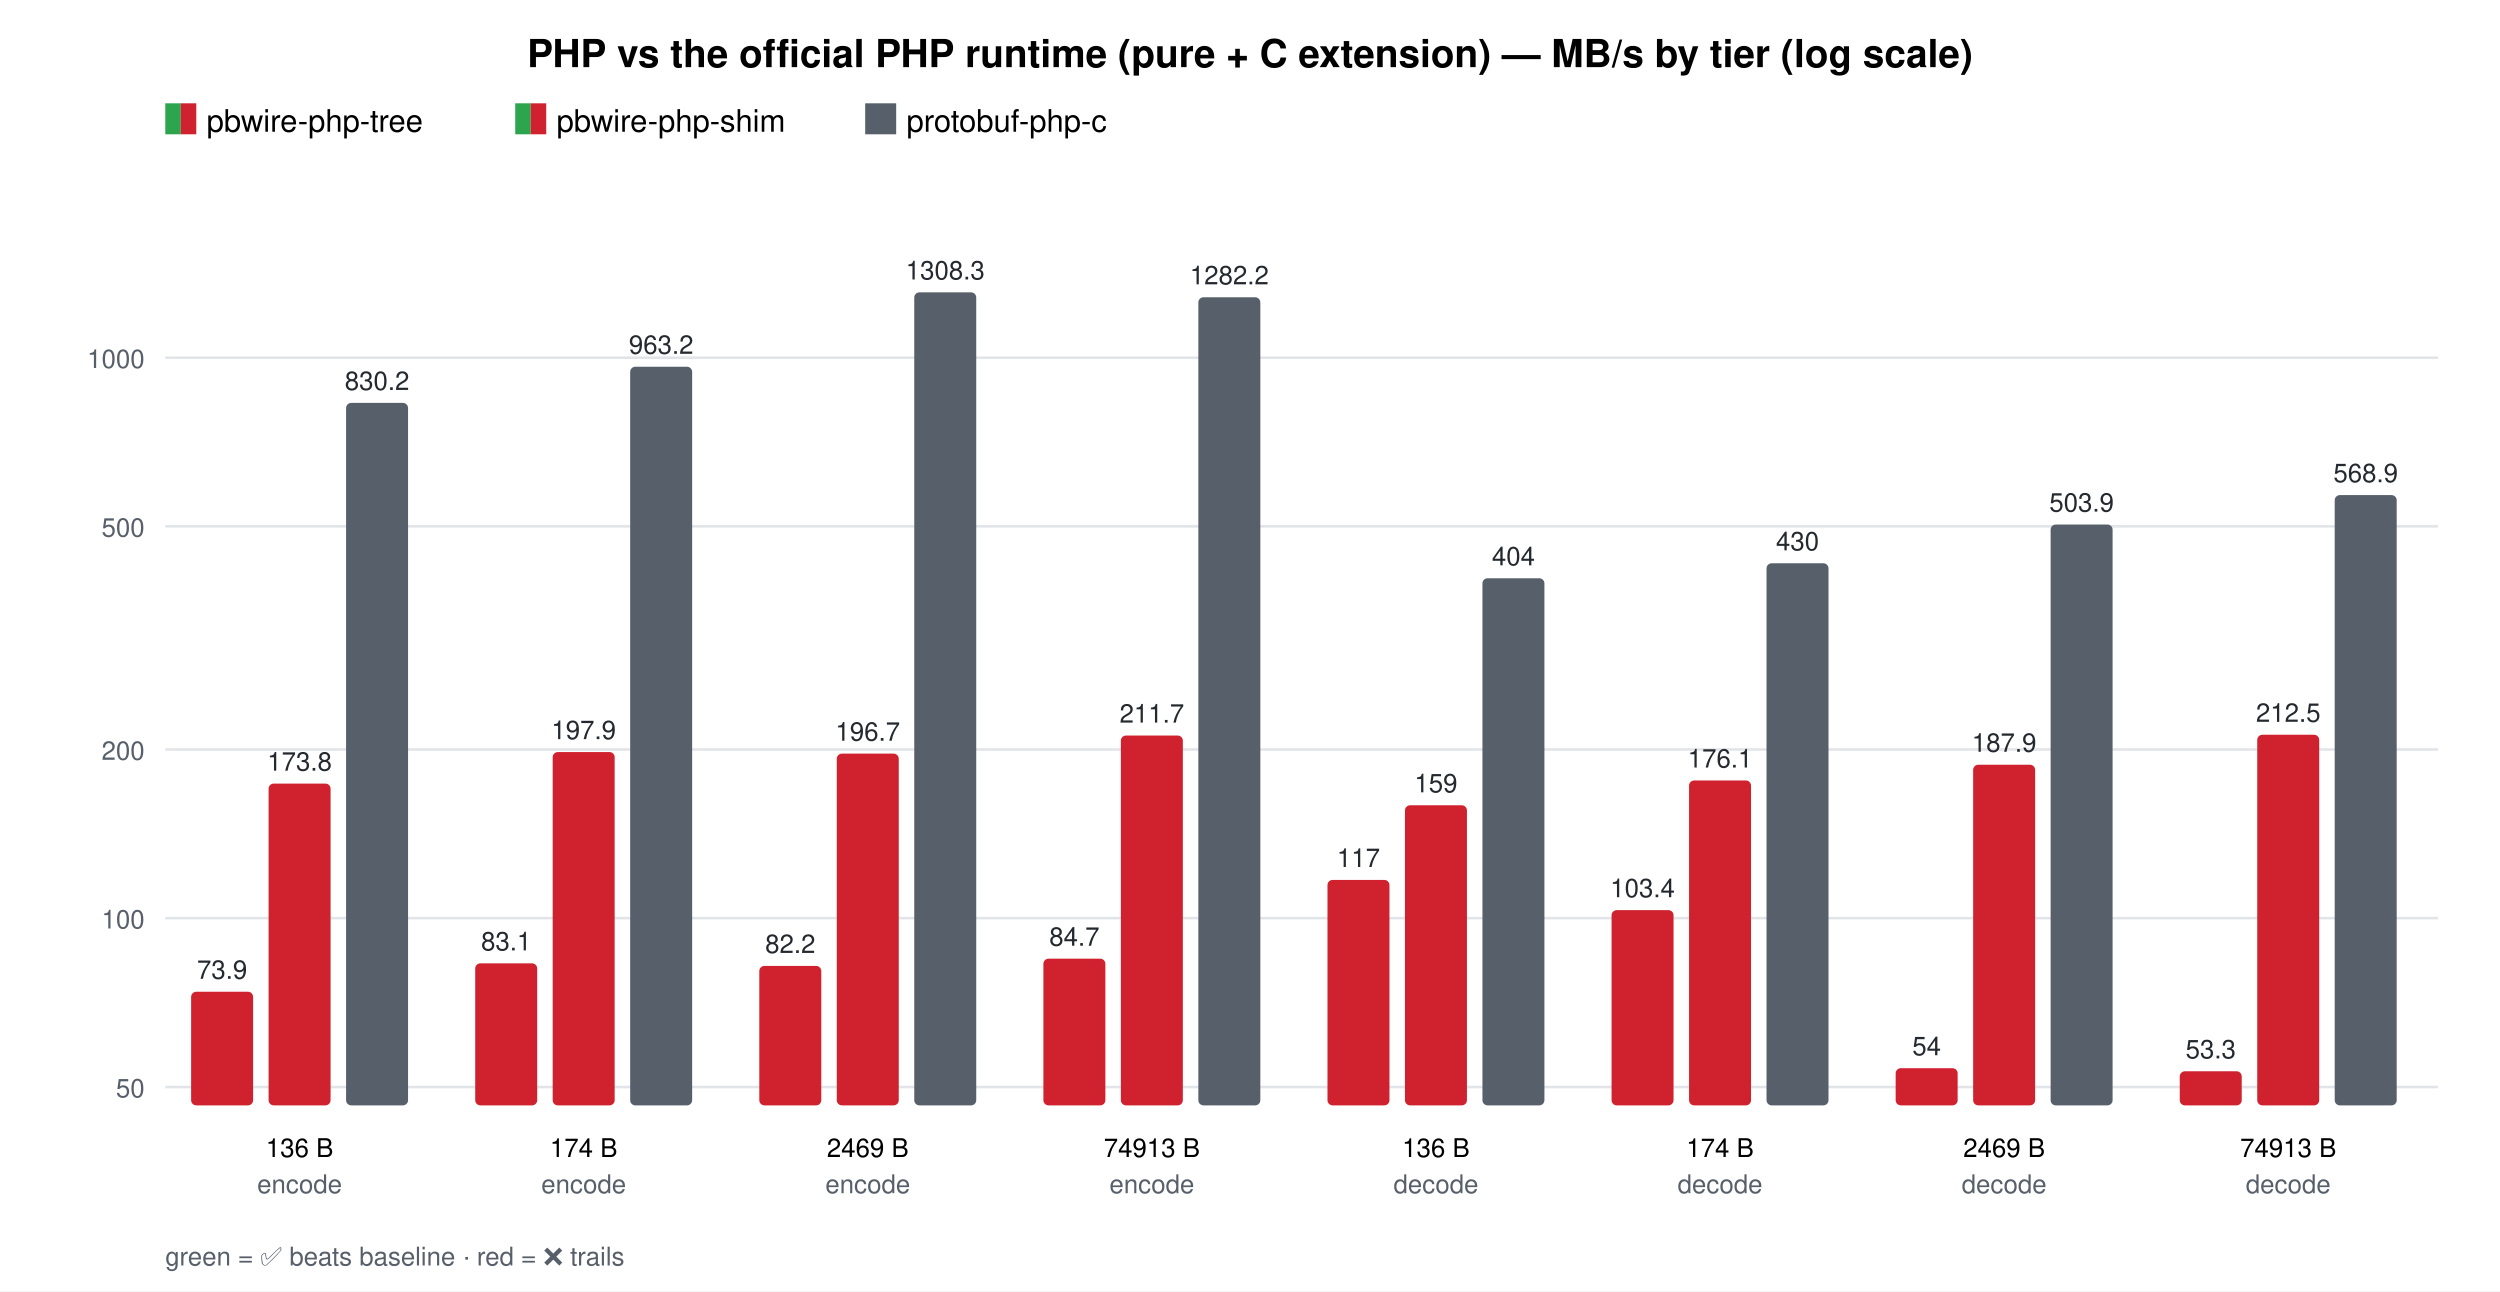
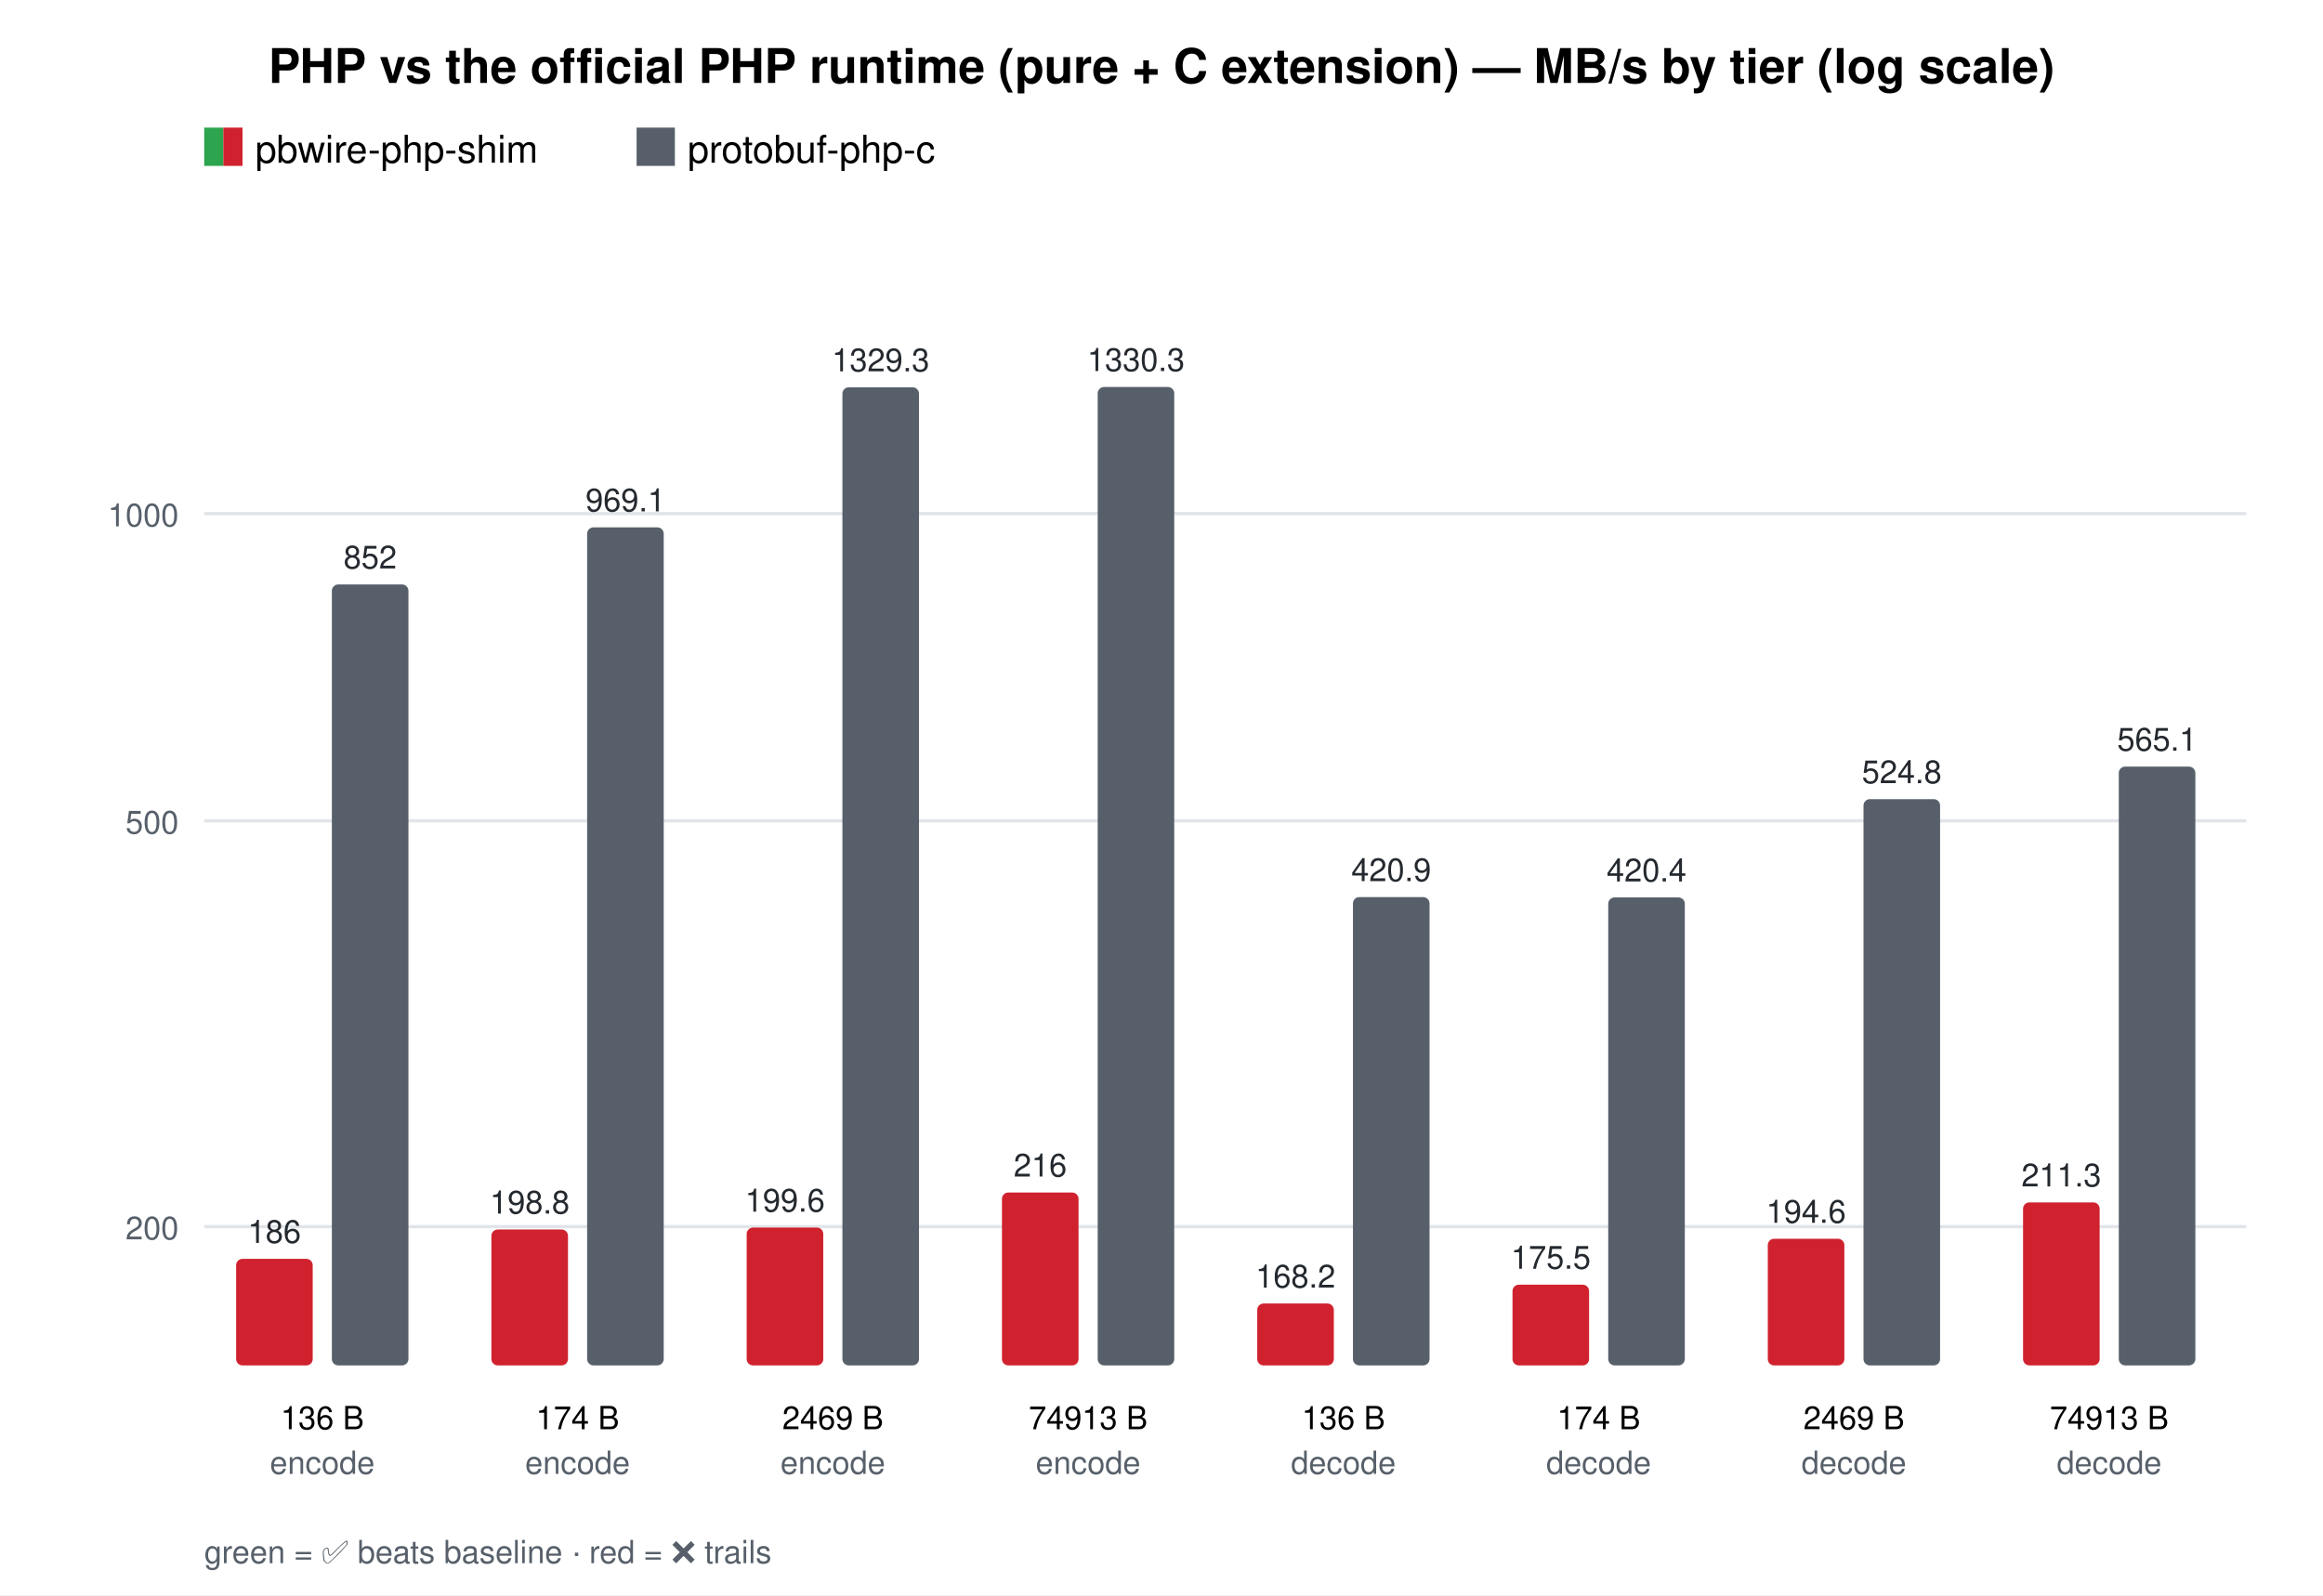
- <svg xmlns="http://www.w3.org/2000/svg" width="968" height="500" font-family="Helvetica, Arial, sans-serif">
-   <rect width="968" height="500" fill="#ffffff" />
-   <text x="484.0" y="26" text-anchor="middle" font-size="15" font-weight="bold">PHP vs the official PHP runtime (pure + C extension) — MB/s by tier (log scale)</text>
+ <svg xmlns="http://www.w3.org/2000/svg" width="728" height="500" font-family="Helvetica, Arial, sans-serif">
+   <rect width="728" height="500" fill="#ffffff" />
+   <text x="364.0" y="26" text-anchor="middle" font-size="15" font-weight="bold">PHP vs the official PHP runtime (pure + C extension) — MB/s by tier (log scale)</text>
  <rect x="64" y="40" width="6" height="12" fill="#2da44e" />
  <rect x="70" y="40" width="6" height="12" fill="#cf222e" />
-   <text x="80" y="51" font-size="12">pbwire-php-tree</text>
-   <rect x="199.5" y="40" width="6" height="12" fill="#2da44e" />
-   <rect x="205.5" y="40" width="6" height="12" fill="#cf222e" />
-   <text x="215.5" y="51" font-size="12">pbwire-php-shim</text>
-   <rect x="335.0" y="40" width="12" height="12" fill="#57606a" />
-   <text x="351.0" y="51" font-size="12">protobuf-php-c</text>
-   <line x1="64" y1="420.9" x2="944" y2="420.9" stroke="#e1e4e8" />
-   <text x="56" y="424.9" text-anchor="end" font-size="10" fill="#57606a">50</text>
-   <line x1="64" y1="355.5" x2="944" y2="355.5" stroke="#e1e4e8" />
-   <text x="56" y="359.5" text-anchor="end" font-size="10" fill="#57606a">100</text>
-   <line x1="64" y1="290.2" x2="944" y2="290.2" stroke="#e1e4e8" />
-   <text x="56" y="294.2" text-anchor="end" font-size="10" fill="#57606a">200</text>
-   <line x1="64" y1="203.8" x2="944" y2="203.8" stroke="#e1e4e8" />
-   <text x="56" y="207.8" text-anchor="end" font-size="10" fill="#57606a">500</text>
-   <line x1="64" y1="138.5" x2="944" y2="138.5" stroke="#e1e4e8" />
-   <text x="56" y="142.5" text-anchor="end" font-size="10" fill="#57606a">1000</text>
-   <text x="116.0" y="448" text-anchor="middle" font-size="10">136 B</text>
-   <text x="116.0" y="462" text-anchor="middle" font-size="10" fill="#57606a">encode</text>
-   <rect x="74.0" y="384.0" width="24" height="44.0" rx="2" fill="#cf222e" />
-   <text x="86.0" y="379.0" text-anchor="middle" font-size="10" fill="#24292f">73.9</text>
-   <rect x="104.0" y="303.4" width="24" height="124.6" rx="2" fill="#cf222e" />
-   <text x="116.0" y="298.4" text-anchor="middle" font-size="10" fill="#24292f">173.8</text>
-   <rect x="134.0" y="156.0" width="24" height="272.0" rx="2" fill="#57606a" />
-   <text x="146.0" y="151.0" text-anchor="middle" font-size="10" fill="#24292f">830.2</text>
-   <text x="226.0" y="448" text-anchor="middle" font-size="10">174 B</text>
-   <text x="226.0" y="462" text-anchor="middle" font-size="10" fill="#57606a">encode</text>
-   <rect x="184.0" y="373.0" width="24" height="55.0" rx="2" fill="#cf222e" />
-   <text x="196.0" y="368.0" text-anchor="middle" font-size="10" fill="#24292f">83.1</text>
-   <rect x="214.0" y="291.2" width="24" height="136.8" rx="2" fill="#cf222e" />
-   <text x="226.0" y="286.2" text-anchor="middle" font-size="10" fill="#24292f">197.9</text>
-   <rect x="244.0" y="142.0" width="24" height="286.0" rx="2" fill="#57606a" />
-   <text x="256.0" y="137.0" text-anchor="middle" font-size="10" fill="#24292f">963.2</text>
-   <text x="336.0" y="448" text-anchor="middle" font-size="10">2469 B</text>
-   <text x="336.0" y="462" text-anchor="middle" font-size="10" fill="#57606a">encode</text>
-   <rect x="294.0" y="374.0" width="24" height="54.0" rx="2" fill="#cf222e" />
-   <text x="306.0" y="369.0" text-anchor="middle" font-size="10" fill="#24292f">82.2</text>
-   <rect x="324.0" y="291.8" width="24" height="136.2" rx="2" fill="#cf222e" />
-   <text x="336.0" y="286.8" text-anchor="middle" font-size="10" fill="#24292f">196.7</text>
-   <rect x="354.0" y="113.2" width="24" height="314.8" rx="2" fill="#57606a" />
-   <text x="366.0" y="108.2" text-anchor="middle" font-size="10" fill="#24292f">1308.3</text>
-   <text x="446.0" y="448" text-anchor="middle" font-size="10">74913 B</text>
-   <text x="446.0" y="462" text-anchor="middle" font-size="10" fill="#57606a">encode</text>
-   <rect x="404.0" y="371.2" width="24" height="56.8" rx="2" fill="#cf222e" />
-   <text x="416.0" y="366.2" text-anchor="middle" font-size="10" fill="#24292f">84.7</text>
-   <rect x="434.0" y="284.8" width="24" height="143.2" rx="2" fill="#cf222e" />
-   <text x="446.0" y="279.8" text-anchor="middle" font-size="10" fill="#24292f">211.7</text>
-   <rect x="464.0" y="115.1" width="24" height="312.9" rx="2" fill="#57606a" />
-   <text x="476.0" y="110.1" text-anchor="middle" font-size="10" fill="#24292f">1282.2</text>
-   <text x="556.0" y="448" text-anchor="middle" font-size="10">136 B</text>
-   <text x="556.0" y="462" text-anchor="middle" font-size="10" fill="#57606a">decode</text>
-   <rect x="514.0" y="340.7" width="24" height="87.3" rx="2" fill="#cf222e" />
-   <text x="526.0" y="335.7" text-anchor="middle" font-size="10" fill="#24292f">117</text>
-   <rect x="544.0" y="311.8" width="24" height="116.2" rx="2" fill="#cf222e" />
-   <text x="556.0" y="306.8" text-anchor="middle" font-size="10" fill="#24292f">159</text>
-   <rect x="574.0" y="223.9" width="24" height="204.1" rx="2" fill="#57606a" />
-   <text x="586.0" y="218.9" text-anchor="middle" font-size="10" fill="#24292f">404</text>
-   <text x="666.0" y="448" text-anchor="middle" font-size="10">174 B</text>
-   <text x="666.0" y="462" text-anchor="middle" font-size="10" fill="#57606a">decode</text>
-   <rect x="624.0" y="352.4" width="24" height="75.6" rx="2" fill="#cf222e" />
-   <text x="636.0" y="347.4" text-anchor="middle" font-size="10" fill="#24292f">103.4</text>
-   <rect x="654.0" y="302.2" width="24" height="125.8" rx="2" fill="#cf222e" />
-   <text x="666.0" y="297.2" text-anchor="middle" font-size="10" fill="#24292f">176.1</text>
-   <rect x="684.0" y="218.1" width="24" height="209.9" rx="2" fill="#57606a" />
-   <text x="696.0" y="213.1" text-anchor="middle" font-size="10" fill="#24292f">430</text>
-   <text x="776.0" y="448" text-anchor="middle" font-size="10">2469 B</text>
-   <text x="776.0" y="462" text-anchor="middle" font-size="10" fill="#57606a">decode</text>
-   <rect x="734.0" y="413.6" width="24" height="14.4" rx="2" fill="#cf222e" />
-   <text x="746.0" y="408.6" text-anchor="middle" font-size="10" fill="#24292f">54</text>
-   <rect x="764.0" y="296.1" width="24" height="131.9" rx="2" fill="#cf222e" />
-   <text x="776.0" y="291.1" text-anchor="middle" font-size="10" fill="#24292f">187.9</text>
-   <rect x="794.0" y="203.1" width="24" height="224.9" rx="2" fill="#57606a" />
-   <text x="806.0" y="198.1" text-anchor="middle" font-size="10" fill="#24292f">503.9</text>
-   <text x="886.0" y="448" text-anchor="middle" font-size="10">74913 B</text>
-   <text x="886.0" y="462" text-anchor="middle" font-size="10" fill="#57606a">decode</text>
-   <rect x="844.0" y="414.8" width="24" height="13.2" rx="2" fill="#cf222e" />
-   <text x="856.0" y="409.8" text-anchor="middle" font-size="10" fill="#24292f">53.3</text>
-   <rect x="874.0" y="284.5" width="24" height="143.5" rx="2" fill="#cf222e" />
-   <text x="886.0" y="279.5" text-anchor="middle" font-size="10" fill="#24292f">212.5</text>
-   <rect x="904.0" y="191.7" width="24" height="236.3" rx="2" fill="#57606a" />
-   <text x="916.0" y="186.7" text-anchor="middle" font-size="10" fill="#24292f">568.9</text>
+   <text x="80" y="51" font-size="12">pbwire-php-shim</text>
+   <rect x="199.5" y="40" width="12" height="12" fill="#57606a" />
+   <text x="215.5" y="51" font-size="12">protobuf-php-c</text>
+   <line x1="64" y1="384.5" x2="704" y2="384.5" stroke="#e1e4e8" />
+   <text x="56" y="388.5" text-anchor="end" font-size="10" fill="#57606a">200</text>
+   <line x1="64" y1="257.3" x2="704" y2="257.3" stroke="#e1e4e8" />
+   <text x="56" y="261.3" text-anchor="end" font-size="10" fill="#57606a">500</text>
+   <line x1="64" y1="161.0" x2="704" y2="161.0" stroke="#e1e4e8" />
+   <text x="56" y="165.0" text-anchor="end" font-size="10" fill="#57606a">1000</text>
+   <text x="101.0" y="448" text-anchor="middle" font-size="10">136 B</text>
+   <text x="101.0" y="462" text-anchor="middle" font-size="10" fill="#57606a">encode</text>
+   <rect x="74.0" y="394.6" width="24" height="33.4" rx="2" fill="#cf222e" />
+   <text x="86.0" y="389.6" text-anchor="middle" font-size="10" fill="#24292f">186</text>
+   <rect x="104.0" y="183.2" width="24" height="244.8" rx="2" fill="#57606a" />
+   <text x="116.0" y="178.2" text-anchor="middle" font-size="10" fill="#24292f">852</text>
+   <text x="181.0" y="448" text-anchor="middle" font-size="10">174 B</text>
+   <text x="181.0" y="462" text-anchor="middle" font-size="10" fill="#57606a">encode</text>
+   <rect x="154.0" y="385.4" width="24" height="42.6" rx="2" fill="#cf222e" />
+   <text x="166.0" y="380.4" text-anchor="middle" font-size="10" fill="#24292f">198.8</text>
+   <rect x="184.0" y="165.3" width="24" height="262.7" rx="2" fill="#57606a" />
+   <text x="196.0" y="160.3" text-anchor="middle" font-size="10" fill="#24292f">969.1</text>
+   <text x="261.0" y="448" text-anchor="middle" font-size="10">2469 B</text>
+   <text x="261.0" y="462" text-anchor="middle" font-size="10" fill="#57606a">encode</text>
+   <rect x="234.0" y="384.8" width="24" height="43.2" rx="2" fill="#cf222e" />
+   <text x="246.0" y="379.8" text-anchor="middle" font-size="10" fill="#24292f">199.6</text>
+   <rect x="264.0" y="121.4" width="24" height="306.6" rx="2" fill="#57606a" />
+   <text x="276.0" y="116.4" text-anchor="middle" font-size="10" fill="#24292f">1329.3</text>
+   <text x="341.0" y="448" text-anchor="middle" font-size="10">74913 B</text>
+   <text x="341.0" y="462" text-anchor="middle" font-size="10" fill="#57606a">encode</text>
+   <rect x="314.0" y="373.8" width="24" height="54.2" rx="2" fill="#cf222e" />
+   <text x="326.0" y="368.8" text-anchor="middle" font-size="10" fill="#24292f">216</text>
+   <rect x="344.0" y="121.3" width="24" height="306.7" rx="2" fill="#57606a" />
+   <text x="356.0" y="116.3" text-anchor="middle" font-size="10" fill="#24292f">1330.3</text>
+   <text x="421.0" y="448" text-anchor="middle" font-size="10">136 B</text>
+   <text x="421.0" y="462" text-anchor="middle" font-size="10" fill="#57606a">decode</text>
+   <rect x="394.0" y="408.6" width="24" height="19.4" rx="2" fill="#cf222e" />
+   <text x="406.0" y="403.6" text-anchor="middle" font-size="10" fill="#24292f">168.2</text>
+   <rect x="424.0" y="281.2" width="24" height="146.8" rx="2" fill="#57606a" />
+   <text x="436.0" y="276.2" text-anchor="middle" font-size="10" fill="#24292f">420.9</text>
+   <text x="501.0" y="448" text-anchor="middle" font-size="10">174 B</text>
+   <text x="501.0" y="462" text-anchor="middle" font-size="10" fill="#57606a">decode</text>
+   <rect x="474.0" y="402.7" width="24" height="25.3" rx="2" fill="#cf222e" />
+   <text x="486.0" y="397.7" text-anchor="middle" font-size="10" fill="#24292f">175.5</text>
+   <rect x="504.0" y="281.3" width="24" height="146.7" rx="2" fill="#57606a" />
+   <text x="516.0" y="276.3" text-anchor="middle" font-size="10" fill="#24292f">420.4</text>
+   <text x="581.0" y="448" text-anchor="middle" font-size="10">2469 B</text>
+   <text x="581.0" y="462" text-anchor="middle" font-size="10" fill="#57606a">decode</text>
+   <rect x="554.0" y="388.3" width="24" height="39.7" rx="2" fill="#cf222e" />
+   <text x="566.0" y="383.3" text-anchor="middle" font-size="10" fill="#24292f">194.6</text>
+   <rect x="584.0" y="250.5" width="24" height="177.5" rx="2" fill="#57606a" />
+   <text x="596.0" y="245.5" text-anchor="middle" font-size="10" fill="#24292f">524.8</text>
+   <text x="661.0" y="448" text-anchor="middle" font-size="10">74913 B</text>
+   <text x="661.0" y="462" text-anchor="middle" font-size="10" fill="#57606a">decode</text>
+   <rect x="634.0" y="376.9" width="24" height="51.1" rx="2" fill="#cf222e" />
+   <text x="646.0" y="371.9" text-anchor="middle" font-size="10" fill="#24292f">211.3</text>
+   <rect x="664.0" y="240.3" width="24" height="187.7" rx="2" fill="#57606a" />
+   <text x="676.0" y="235.3" text-anchor="middle" font-size="10" fill="#24292f">565.1</text>
  <text x="64" y="490" font-size="10" fill="#57606a">green = ✅ beats baseline · red = ❌ trails</text>
</svg>
